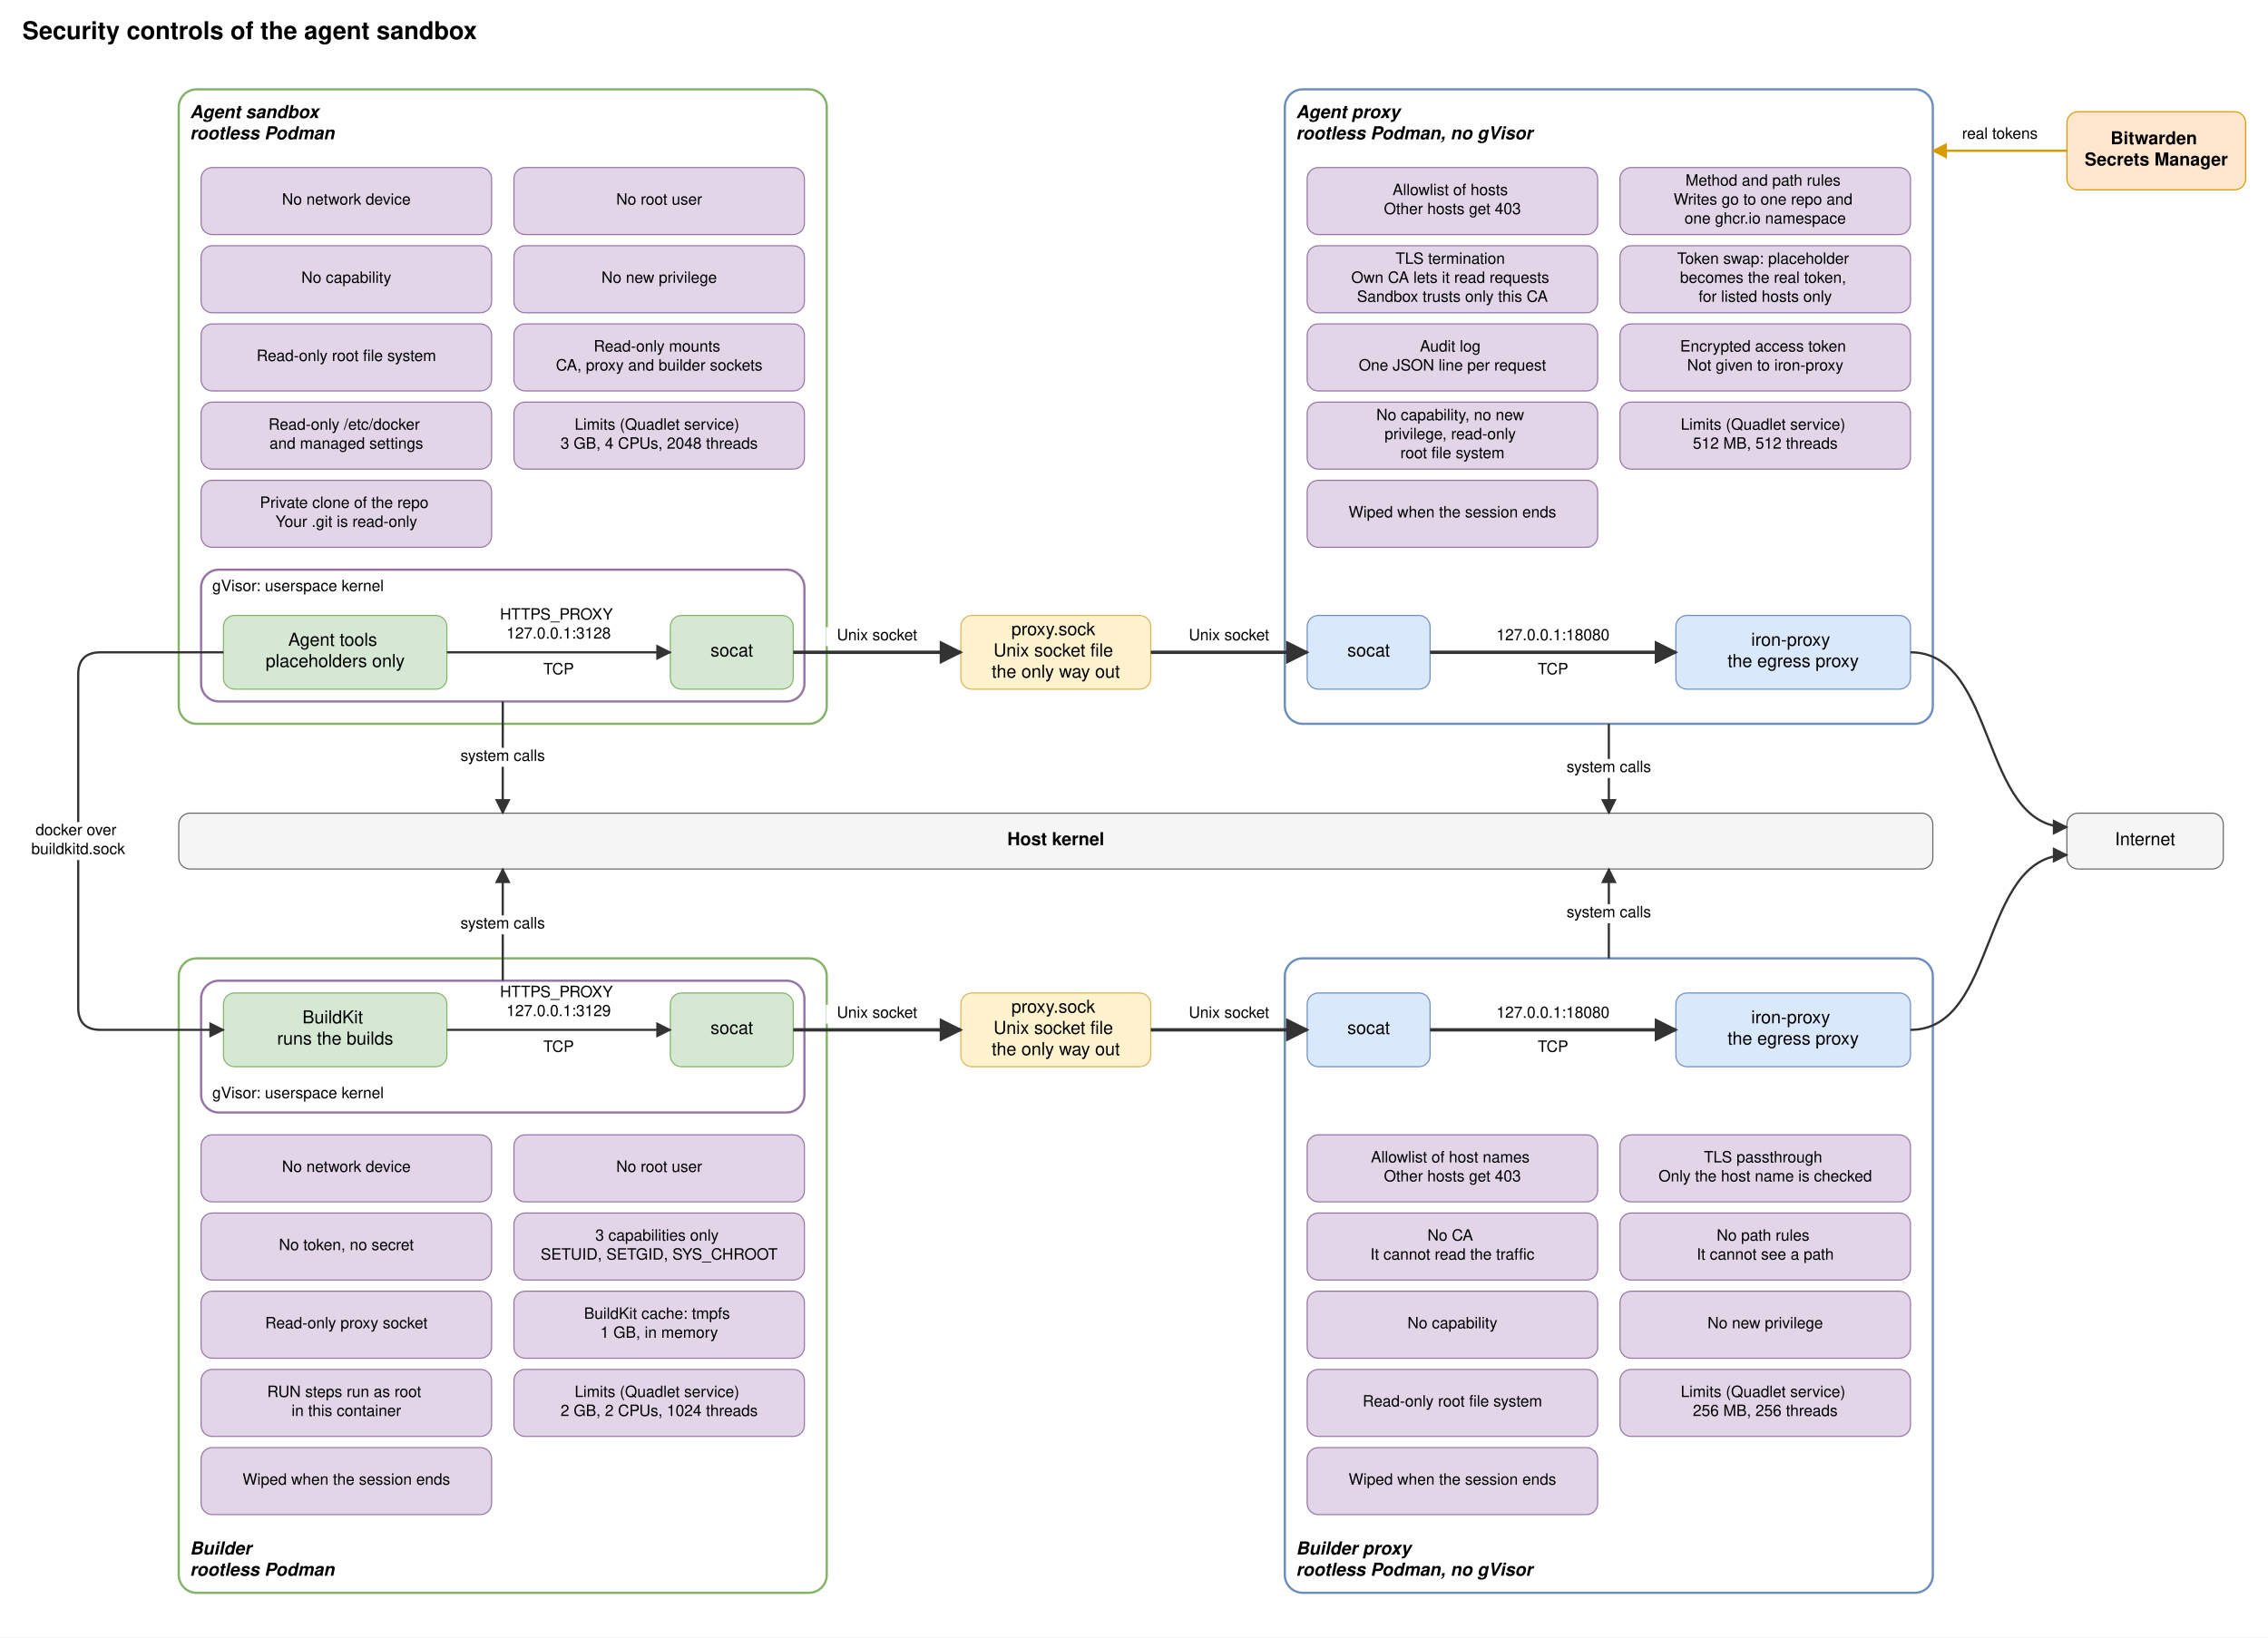
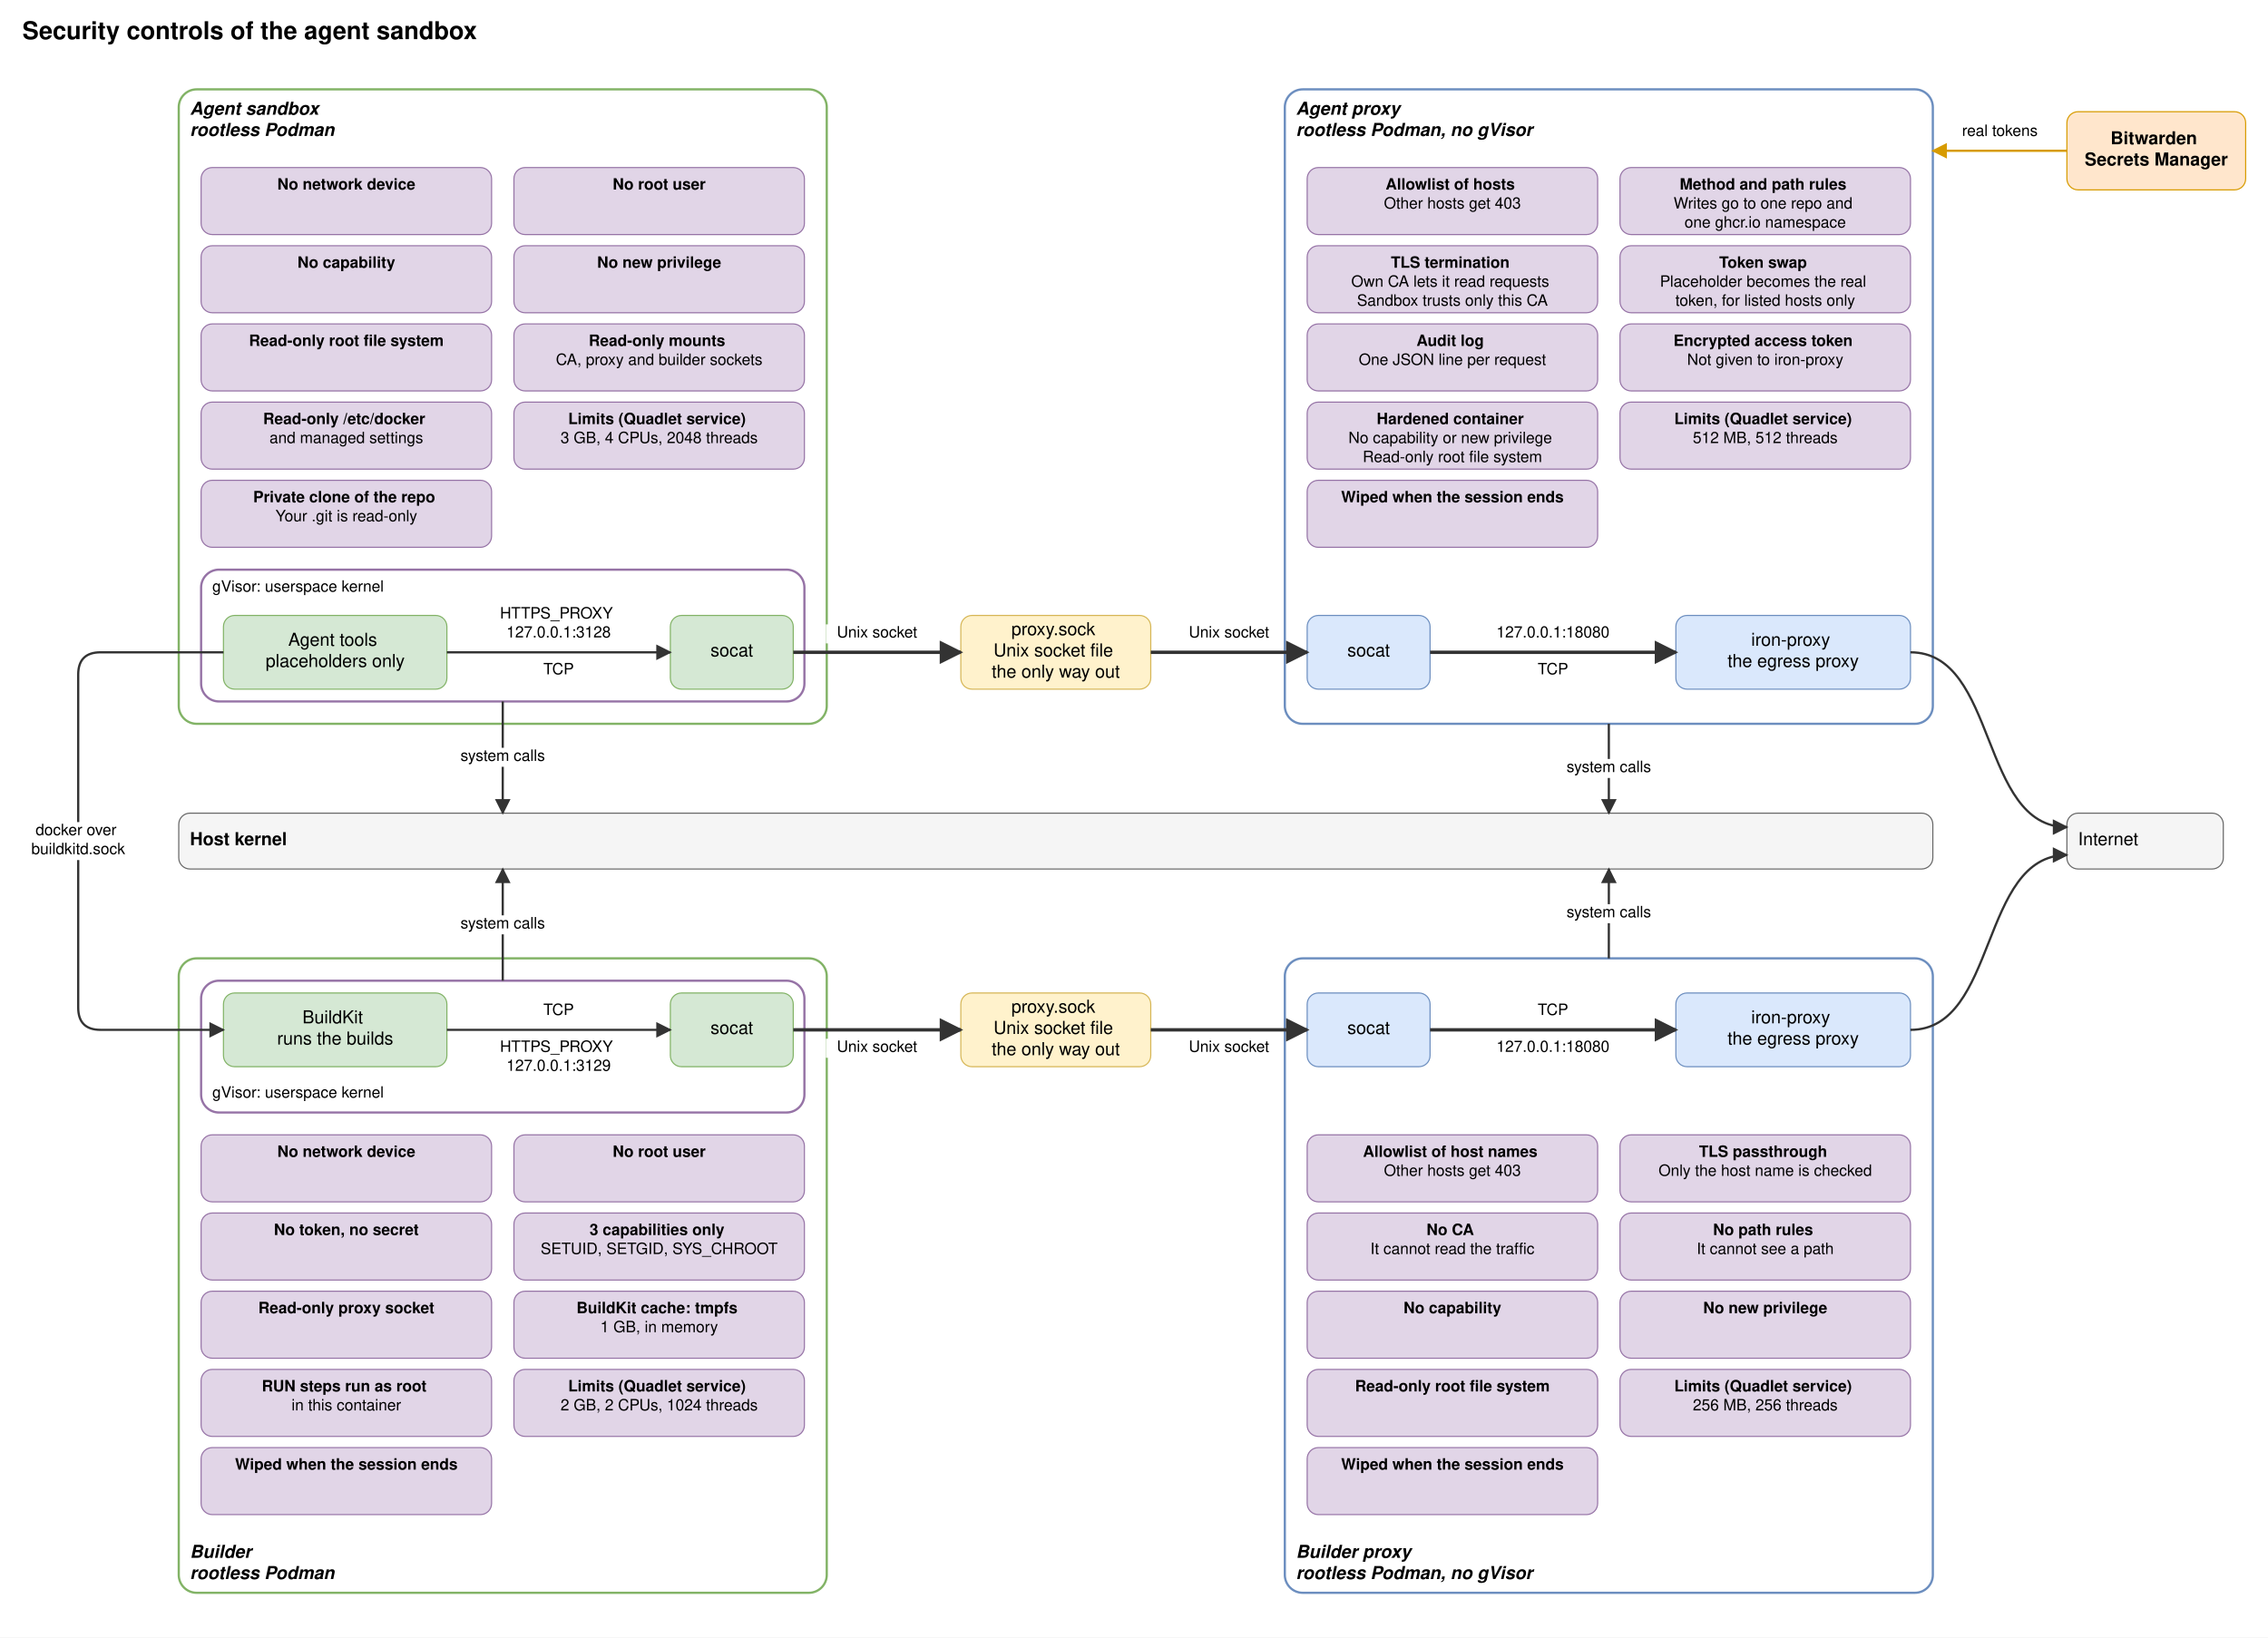
<svg xmlns="http://www.w3.org/2000/svg" width="2030" height="1466" viewBox="0 0 2030 1466" font-family="Helvetica, Arial, sans-serif" fill="#000000">
  <defs>
    <marker id="a-dark" viewBox="0 0 10 10" refX="9" refY="5" markerWidth="7" markerHeight="7" markerUnits="strokeWidth" orient="auto">
      <path d="M0 0 L10 5 L0 10 z" fill="#333333" />
    </marker>
    <marker id="a-orange" viewBox="0 0 10 10" refX="9" refY="5" markerWidth="7" markerHeight="7" markerUnits="strokeWidth" orient="auto">
      <path d="M0 0 L10 5 L0 10 z" fill="#d79b00" />
    </marker>
  </defs>
  <rect width="2030" height="1466" fill="#ffffff" />
  <text x="20" y="30" dominant-baseline="central" font-size="22" font-weight="bold">Security controls of the agent sandbox</text>
  <rect x="1150" y="80" width="580" height="568" rx="16" fill="#ffffff" stroke="#6c8ebf" stroke-width="2" />
-   <text x="1160" y="100.5" text-anchor="start" dominant-baseline="central" font-size="16" font-weight="bold" font-style="italic">
+   <text x="1160" y="97.5" text-anchor="start" dominant-baseline="central" font-size="16" font-weight="bold" font-style="italic">
    <tspan x="1160" dy="0">Agent proxy</tspan>
    <tspan x="1160" dy="19">rootless Podman, no gVisor</tspan>
  </text>
  <rect x="1170" y="551" width="110" height="66" rx="10" fill="#dae8fc" stroke="#6c8ebf" stroke-width="1" />
  <text x="1225.0" y="584.0" text-anchor="middle" dominant-baseline="central" font-size="16">
    <tspan x="1225.0" dy="0">socat</tspan>
  </text>
  <rect x="1170" y="150" width="260" height="60" rx="10" fill="#e1d5e7" stroke="#9673a6" stroke-width="1" />
-   <text x="1300.0" y="171.5" text-anchor="middle" dominant-baseline="central" font-size="14">
-     <tspan x="1300.0" dy="0">Allowlist of hosts</tspan>
+   <text x="1300.0" y="166.5" text-anchor="middle" dominant-baseline="central" font-size="14">
+     <tspan x="1300.0" dy="0" font-weight="bold">Allowlist of hosts</tspan>
    <tspan x="1300.0" dy="17">Other hosts get 403</tspan>
  </text>
  <rect x="1450" y="150" width="260" height="60" rx="10" fill="#e1d5e7" stroke="#9673a6" stroke-width="1" />
-   <text x="1580.0" y="163.0" text-anchor="middle" dominant-baseline="central" font-size="14">
-     <tspan x="1580.0" dy="0">Method and path rules</tspan>
+   <text x="1580.0" y="166.5" text-anchor="middle" dominant-baseline="central" font-size="14">
+     <tspan x="1580.0" dy="0" font-weight="bold">Method and path rules</tspan>
    <tspan x="1580.0" dy="17">Writes go to one repo and</tspan>
    <tspan x="1580.0" dy="17">one ghcr.io namespace</tspan>
  </text>
  <rect x="1170" y="220" width="260" height="60" rx="10" fill="#e1d5e7" stroke="#9673a6" stroke-width="1" />
-   <text x="1300.0" y="233.0" text-anchor="middle" dominant-baseline="central" font-size="14">
-     <tspan x="1300.0" dy="0">TLS termination</tspan>
+   <text x="1300.0" y="236.5" text-anchor="middle" dominant-baseline="central" font-size="14">
+     <tspan x="1300.0" dy="0" font-weight="bold">TLS termination</tspan>
    <tspan x="1300.0" dy="17">Own CA lets it read requests</tspan>
    <tspan x="1300.0" dy="17">Sandbox trusts only this CA</tspan>
  </text>
  <rect x="1450" y="220" width="260" height="60" rx="10" fill="#e1d5e7" stroke="#9673a6" stroke-width="1" />
-   <text x="1580.0" y="233.0" text-anchor="middle" dominant-baseline="central" font-size="14">
-     <tspan x="1580.0" dy="0">Token swap: placeholder</tspan>
-     <tspan x="1580.0" dy="17">becomes the real token,</tspan>
-     <tspan x="1580.0" dy="17">for listed hosts only</tspan>
+   <text x="1580.0" y="236.5" text-anchor="middle" dominant-baseline="central" font-size="14">
+     <tspan x="1580.0" dy="0" font-weight="bold">Token swap</tspan>
+     <tspan x="1580.0" dy="17">Placeholder becomes the real</tspan>
+     <tspan x="1580.0" dy="17">token, for listed hosts only</tspan>
  </text>
  <rect x="1170" y="290" width="260" height="60" rx="10" fill="#e1d5e7" stroke="#9673a6" stroke-width="1" />
-   <text x="1300.0" y="311.5" text-anchor="middle" dominant-baseline="central" font-size="14">
-     <tspan x="1300.0" dy="0">Audit log</tspan>
+   <text x="1300.0" y="306.5" text-anchor="middle" dominant-baseline="central" font-size="14">
+     <tspan x="1300.0" dy="0" font-weight="bold">Audit log</tspan>
    <tspan x="1300.0" dy="17">One JSON line per request</tspan>
  </text>
  <rect x="1450" y="290" width="260" height="60" rx="10" fill="#e1d5e7" stroke="#9673a6" stroke-width="1" />
-   <text x="1580.0" y="311.5" text-anchor="middle" dominant-baseline="central" font-size="14">
-     <tspan x="1580.0" dy="0">Encrypted access token</tspan>
+   <text x="1580.0" y="306.5" text-anchor="middle" dominant-baseline="central" font-size="14">
+     <tspan x="1580.0" dy="0" font-weight="bold">Encrypted access token</tspan>
    <tspan x="1580.0" dy="17">Not given to iron-proxy</tspan>
  </text>
  <rect x="1170" y="360" width="260" height="60" rx="10" fill="#e1d5e7" stroke="#9673a6" stroke-width="1" />
-   <text x="1300.0" y="373.0" text-anchor="middle" dominant-baseline="central" font-size="14">
-     <tspan x="1300.0" dy="0">No capability, no new</tspan>
-     <tspan x="1300.0" dy="17">privilege, read-only</tspan>
-     <tspan x="1300.0" dy="17">root file system</tspan>
+   <text x="1300.0" y="376.5" text-anchor="middle" dominant-baseline="central" font-size="14">
+     <tspan x="1300.0" dy="0" font-weight="bold">Hardened container</tspan>
+     <tspan x="1300.0" dy="17">No capability or new privilege</tspan>
+     <tspan x="1300.0" dy="17">Read-only root file system</tspan>
  </text>
  <rect x="1450" y="360" width="260" height="60" rx="10" fill="#e1d5e7" stroke="#9673a6" stroke-width="1" />
-   <text x="1580.0" y="381.5" text-anchor="middle" dominant-baseline="central" font-size="14">
-     <tspan x="1580.0" dy="0">Limits (Quadlet service)</tspan>
+   <text x="1580.0" y="376.5" text-anchor="middle" dominant-baseline="central" font-size="14">
+     <tspan x="1580.0" dy="0" font-weight="bold">Limits (Quadlet service)</tspan>
    <tspan x="1580.0" dy="17">512 MB, 512 threads</tspan>
  </text>
  <rect x="1170" y="430" width="260" height="60" rx="10" fill="#e1d5e7" stroke="#9673a6" stroke-width="1" />
-   <text x="1300.0" y="460.0" text-anchor="middle" dominant-baseline="central" font-size="14">
-     <tspan x="1300.0" dy="0">Wiped when the session ends</tspan>
+   <text x="1300.0" y="446.5" text-anchor="middle" dominant-baseline="central" font-size="14">
+     <tspan x="1300.0" dy="0" font-weight="bold">Wiped when the session ends</tspan>
  </text>
  <rect x="1500" y="551" width="210" height="66" rx="10" fill="#dae8fc" stroke="#6c8ebf" stroke-width="1" />
  <text x="1605.0" y="574.5" text-anchor="middle" dominant-baseline="central" font-size="16">
    <tspan x="1605.0" dy="0">iron-proxy</tspan>
    <tspan x="1605.0" dy="19">the egress proxy</tspan>
  </text>
  <rect x="1150" y="858" width="580" height="568" rx="16" fill="#ffffff" stroke="#6c8ebf" stroke-width="2" />
-   <text x="1160" y="1386.5" text-anchor="start" dominant-baseline="central" font-size="16" font-weight="bold" font-style="italic">
+   <text x="1160" y="1389.5" text-anchor="start" dominant-baseline="central" font-size="16" font-weight="bold" font-style="italic">
    <tspan x="1160" dy="0">Builder proxy</tspan>
    <tspan x="1160" dy="19">rootless Podman, no gVisor</tspan>
  </text>
  <rect x="1170" y="889" width="110" height="66" rx="10" fill="#dae8fc" stroke="#6c8ebf" stroke-width="1" />
  <text x="1225.0" y="922.0" text-anchor="middle" dominant-baseline="central" font-size="16">
    <tspan x="1225.0" dy="0">socat</tspan>
  </text>
  <rect x="1170" y="1016" width="260" height="60" rx="10" fill="#e1d5e7" stroke="#9673a6" stroke-width="1" />
-   <text x="1300.0" y="1037.5" text-anchor="middle" dominant-baseline="central" font-size="14">
-     <tspan x="1300.0" dy="0">Allowlist of host names</tspan>
+   <text x="1300.0" y="1032.5" text-anchor="middle" dominant-baseline="central" font-size="14">
+     <tspan x="1300.0" dy="0" font-weight="bold">Allowlist of host names</tspan>
    <tspan x="1300.0" dy="17">Other hosts get 403</tspan>
  </text>
  <rect x="1450" y="1016" width="260" height="60" rx="10" fill="#e1d5e7" stroke="#9673a6" stroke-width="1" />
-   <text x="1580.0" y="1037.5" text-anchor="middle" dominant-baseline="central" font-size="14">
-     <tspan x="1580.0" dy="0">TLS passthrough</tspan>
+   <text x="1580.0" y="1032.5" text-anchor="middle" dominant-baseline="central" font-size="14">
+     <tspan x="1580.0" dy="0" font-weight="bold">TLS passthrough</tspan>
    <tspan x="1580.0" dy="17">Only the host name is checked</tspan>
  </text>
  <rect x="1170" y="1086" width="260" height="60" rx="10" fill="#e1d5e7" stroke="#9673a6" stroke-width="1" />
-   <text x="1300.0" y="1107.5" text-anchor="middle" dominant-baseline="central" font-size="14">
-     <tspan x="1300.0" dy="0">No CA</tspan>
+   <text x="1300.0" y="1102.5" text-anchor="middle" dominant-baseline="central" font-size="14">
+     <tspan x="1300.0" dy="0" font-weight="bold">No CA</tspan>
    <tspan x="1300.0" dy="17">It cannot read the traffic</tspan>
  </text>
  <rect x="1450" y="1086" width="260" height="60" rx="10" fill="#e1d5e7" stroke="#9673a6" stroke-width="1" />
-   <text x="1580.0" y="1107.5" text-anchor="middle" dominant-baseline="central" font-size="14">
-     <tspan x="1580.0" dy="0">No path rules</tspan>
+   <text x="1580.0" y="1102.5" text-anchor="middle" dominant-baseline="central" font-size="14">
+     <tspan x="1580.0" dy="0" font-weight="bold">No path rules</tspan>
    <tspan x="1580.0" dy="17">It cannot see a path</tspan>
  </text>
  <rect x="1170" y="1156" width="260" height="60" rx="10" fill="#e1d5e7" stroke="#9673a6" stroke-width="1" />
-   <text x="1300.0" y="1186.0" text-anchor="middle" dominant-baseline="central" font-size="14">
-     <tspan x="1300.0" dy="0">No capability</tspan>
+   <text x="1300.0" y="1172.5" text-anchor="middle" dominant-baseline="central" font-size="14">
+     <tspan x="1300.0" dy="0" font-weight="bold">No capability</tspan>
  </text>
  <rect x="1450" y="1156" width="260" height="60" rx="10" fill="#e1d5e7" stroke="#9673a6" stroke-width="1" />
-   <text x="1580.0" y="1186.0" text-anchor="middle" dominant-baseline="central" font-size="14">
-     <tspan x="1580.0" dy="0">No new privilege</tspan>
+   <text x="1580.0" y="1172.5" text-anchor="middle" dominant-baseline="central" font-size="14">
+     <tspan x="1580.0" dy="0" font-weight="bold">No new privilege</tspan>
  </text>
  <rect x="1170" y="1226" width="260" height="60" rx="10" fill="#e1d5e7" stroke="#9673a6" stroke-width="1" />
-   <text x="1300.0" y="1256.0" text-anchor="middle" dominant-baseline="central" font-size="14">
-     <tspan x="1300.0" dy="0">Read-only root file system</tspan>
+   <text x="1300.0" y="1242.5" text-anchor="middle" dominant-baseline="central" font-size="14">
+     <tspan x="1300.0" dy="0" font-weight="bold">Read-only root file system</tspan>
  </text>
  <rect x="1450" y="1226" width="260" height="60" rx="10" fill="#e1d5e7" stroke="#9673a6" stroke-width="1" />
-   <text x="1580.0" y="1247.5" text-anchor="middle" dominant-baseline="central" font-size="14">
-     <tspan x="1580.0" dy="0">Limits (Quadlet service)</tspan>
+   <text x="1580.0" y="1242.5" text-anchor="middle" dominant-baseline="central" font-size="14">
+     <tspan x="1580.0" dy="0" font-weight="bold">Limits (Quadlet service)</tspan>
    <tspan x="1580.0" dy="17">256 MB, 256 threads</tspan>
  </text>
  <rect x="1170" y="1296" width="260" height="60" rx="10" fill="#e1d5e7" stroke="#9673a6" stroke-width="1" />
-   <text x="1300.0" y="1326.0" text-anchor="middle" dominant-baseline="central" font-size="14">
-     <tspan x="1300.0" dy="0">Wiped when the session ends</tspan>
+   <text x="1300.0" y="1312.5" text-anchor="middle" dominant-baseline="central" font-size="14">
+     <tspan x="1300.0" dy="0" font-weight="bold">Wiped when the session ends</tspan>
  </text>
  <rect x="1500" y="889" width="210" height="66" rx="10" fill="#dae8fc" stroke="#6c8ebf" stroke-width="1" />
  <text x="1605.0" y="912.5" text-anchor="middle" dominant-baseline="central" font-size="16">
    <tspan x="1605.0" dy="0">iron-proxy</tspan>
    <tspan x="1605.0" dy="19">the egress proxy</tspan>
  </text>
  <rect x="160" y="80" width="580" height="568" rx="16" fill="#ffffff" stroke="#82b366" stroke-width="2" />
-   <text x="170" y="100.5" text-anchor="start" dominant-baseline="central" font-size="16" font-weight="bold" font-style="italic">
+   <text x="170" y="97.5" text-anchor="start" dominant-baseline="central" font-size="16" font-weight="bold" font-style="italic">
    <tspan x="170" dy="0">Agent sandbox</tspan>
    <tspan x="170" dy="19">rootless Podman</tspan>
  </text>
  <rect x="180" y="510" width="540" height="118" rx="16" fill="#ffffff" stroke="#9673a6" stroke-width="2" />
-   <text x="190" y="526.0" text-anchor="start" dominant-baseline="central" font-size="14">
+   <text x="190" y="526.5" text-anchor="start" dominant-baseline="central" font-size="14">
    <tspan x="190" dy="0">gVisor: userspace kernel</tspan>
  </text>
  <rect x="180" y="150" width="260" height="60" rx="10" fill="#e1d5e7" stroke="#9673a6" stroke-width="1" />
-   <text x="310.0" y="180.0" text-anchor="middle" dominant-baseline="central" font-size="14">
-     <tspan x="310.0" dy="0">No network device</tspan>
+   <text x="310.0" y="166.5" text-anchor="middle" dominant-baseline="central" font-size="14">
+     <tspan x="310.0" dy="0" font-weight="bold">No network device</tspan>
  </text>
  <rect x="460" y="150" width="260" height="60" rx="10" fill="#e1d5e7" stroke="#9673a6" stroke-width="1" />
-   <text x="590.0" y="180.0" text-anchor="middle" dominant-baseline="central" font-size="14">
-     <tspan x="590.0" dy="0">No root user</tspan>
+   <text x="590.0" y="166.5" text-anchor="middle" dominant-baseline="central" font-size="14">
+     <tspan x="590.0" dy="0" font-weight="bold">No root user</tspan>
  </text>
  <rect x="180" y="220" width="260" height="60" rx="10" fill="#e1d5e7" stroke="#9673a6" stroke-width="1" />
-   <text x="310.0" y="250.0" text-anchor="middle" dominant-baseline="central" font-size="14">
-     <tspan x="310.0" dy="0">No capability</tspan>
+   <text x="310.0" y="236.5" text-anchor="middle" dominant-baseline="central" font-size="14">
+     <tspan x="310.0" dy="0" font-weight="bold">No capability</tspan>
  </text>
  <rect x="460" y="220" width="260" height="60" rx="10" fill="#e1d5e7" stroke="#9673a6" stroke-width="1" />
-   <text x="590.0" y="250.0" text-anchor="middle" dominant-baseline="central" font-size="14">
-     <tspan x="590.0" dy="0">No new privilege</tspan>
+   <text x="590.0" y="236.5" text-anchor="middle" dominant-baseline="central" font-size="14">
+     <tspan x="590.0" dy="0" font-weight="bold">No new privilege</tspan>
  </text>
  <rect x="180" y="290" width="260" height="60" rx="10" fill="#e1d5e7" stroke="#9673a6" stroke-width="1" />
-   <text x="310.0" y="320.0" text-anchor="middle" dominant-baseline="central" font-size="14">
-     <tspan x="310.0" dy="0">Read-only root file system</tspan>
+   <text x="310.0" y="306.5" text-anchor="middle" dominant-baseline="central" font-size="14">
+     <tspan x="310.0" dy="0" font-weight="bold">Read-only root file system</tspan>
  </text>
  <rect x="460" y="290" width="260" height="60" rx="10" fill="#e1d5e7" stroke="#9673a6" stroke-width="1" />
-   <text x="590.0" y="311.5" text-anchor="middle" dominant-baseline="central" font-size="14">
-     <tspan x="590.0" dy="0">Read-only mounts</tspan>
+   <text x="590.0" y="306.5" text-anchor="middle" dominant-baseline="central" font-size="14">
+     <tspan x="590.0" dy="0" font-weight="bold">Read-only mounts</tspan>
    <tspan x="590.0" dy="17">CA, proxy and builder sockets</tspan>
  </text>
  <rect x="180" y="360" width="260" height="60" rx="10" fill="#e1d5e7" stroke="#9673a6" stroke-width="1" />
-   <text x="310.0" y="381.5" text-anchor="middle" dominant-baseline="central" font-size="14">
-     <tspan x="310.0" dy="0">Read-only /etc/docker</tspan>
+   <text x="310.0" y="376.5" text-anchor="middle" dominant-baseline="central" font-size="14">
+     <tspan x="310.0" dy="0" font-weight="bold">Read-only /etc/docker</tspan>
    <tspan x="310.0" dy="17">and managed settings</tspan>
  </text>
  <rect x="460" y="360" width="260" height="60" rx="10" fill="#e1d5e7" stroke="#9673a6" stroke-width="1" />
-   <text x="590.0" y="381.5" text-anchor="middle" dominant-baseline="central" font-size="14">
-     <tspan x="590.0" dy="0">Limits (Quadlet service)</tspan>
+   <text x="590.0" y="376.5" text-anchor="middle" dominant-baseline="central" font-size="14">
+     <tspan x="590.0" dy="0" font-weight="bold">Limits (Quadlet service)</tspan>
    <tspan x="590.0" dy="17">3 GB, 4 CPUs, 2048 threads</tspan>
  </text>
  <rect x="180" y="430" width="260" height="60" rx="10" fill="#e1d5e7" stroke="#9673a6" stroke-width="1" />
-   <text x="310.0" y="451.5" text-anchor="middle" dominant-baseline="central" font-size="14">
-     <tspan x="310.0" dy="0">Private clone of the repo</tspan>
+   <text x="310.0" y="446.5" text-anchor="middle" dominant-baseline="central" font-size="14">
+     <tspan x="310.0" dy="0" font-weight="bold">Private clone of the repo</tspan>
    <tspan x="310.0" dy="17">Your .git is read-only</tspan>
  </text>
  <rect x="200" y="551" width="200" height="66" rx="10" fill="#d5e8d4" stroke="#82b366" stroke-width="1" />
  <text x="300.0" y="574.5" text-anchor="middle" dominant-baseline="central" font-size="16">
    <tspan x="300.0" dy="0">Agent tools</tspan>
    <tspan x="300.0" dy="19">placeholders only</tspan>
  </text>
  <rect x="600" y="551" width="110" height="66" rx="10" fill="#d5e8d4" stroke="#82b366" stroke-width="1" />
  <text x="655.0" y="584.0" text-anchor="middle" dominant-baseline="central" font-size="16">
    <tspan x="655.0" dy="0">socat</tspan>
  </text>
  <rect x="160" y="858" width="580" height="568" rx="16" fill="#ffffff" stroke="#82b366" stroke-width="2" />
-   <text x="170" y="1386.5" text-anchor="start" dominant-baseline="central" font-size="16" font-weight="bold" font-style="italic">
+   <text x="170" y="1389.5" text-anchor="start" dominant-baseline="central" font-size="16" font-weight="bold" font-style="italic">
    <tspan x="170" dy="0">Builder</tspan>
    <tspan x="170" dy="19">rootless Podman</tspan>
  </text>
  <rect x="180" y="878" width="540" height="118" rx="16" fill="#ffffff" stroke="#9673a6" stroke-width="2" />
-   <text x="190" y="980.0" text-anchor="start" dominant-baseline="central" font-size="14">
+   <text x="190" y="979.5" text-anchor="start" dominant-baseline="central" font-size="14">
    <tspan x="190" dy="0">gVisor: userspace kernel</tspan>
  </text>
  <rect x="180" y="1016" width="260" height="60" rx="10" fill="#e1d5e7" stroke="#9673a6" stroke-width="1" />
-   <text x="310.0" y="1046.0" text-anchor="middle" dominant-baseline="central" font-size="14">
-     <tspan x="310.0" dy="0">No network device</tspan>
+   <text x="310.0" y="1032.5" text-anchor="middle" dominant-baseline="central" font-size="14">
+     <tspan x="310.0" dy="0" font-weight="bold">No network device</tspan>
  </text>
  <rect x="460" y="1016" width="260" height="60" rx="10" fill="#e1d5e7" stroke="#9673a6" stroke-width="1" />
-   <text x="590.0" y="1046.0" text-anchor="middle" dominant-baseline="central" font-size="14">
-     <tspan x="590.0" dy="0">No root user</tspan>
+   <text x="590.0" y="1032.5" text-anchor="middle" dominant-baseline="central" font-size="14">
+     <tspan x="590.0" dy="0" font-weight="bold">No root user</tspan>
  </text>
  <rect x="180" y="1086" width="260" height="60" rx="10" fill="#e1d5e7" stroke="#9673a6" stroke-width="1" />
-   <text x="310.0" y="1116.0" text-anchor="middle" dominant-baseline="central" font-size="14">
-     <tspan x="310.0" dy="0">No token, no secret</tspan>
+   <text x="310.0" y="1102.5" text-anchor="middle" dominant-baseline="central" font-size="14">
+     <tspan x="310.0" dy="0" font-weight="bold">No token, no secret</tspan>
  </text>
  <rect x="460" y="1086" width="260" height="60" rx="10" fill="#e1d5e7" stroke="#9673a6" stroke-width="1" />
-   <text x="590.0" y="1107.5" text-anchor="middle" dominant-baseline="central" font-size="14">
-     <tspan x="590.0" dy="0">3 capabilities only</tspan>
+   <text x="590.0" y="1102.5" text-anchor="middle" dominant-baseline="central" font-size="14">
+     <tspan x="590.0" dy="0" font-weight="bold">3 capabilities only</tspan>
    <tspan x="590.0" dy="17">SETUID, SETGID, SYS_CHROOT</tspan>
  </text>
  <rect x="180" y="1156" width="260" height="60" rx="10" fill="#e1d5e7" stroke="#9673a6" stroke-width="1" />
-   <text x="310.0" y="1186.0" text-anchor="middle" dominant-baseline="central" font-size="14">
-     <tspan x="310.0" dy="0">Read-only proxy socket</tspan>
+   <text x="310.0" y="1172.5" text-anchor="middle" dominant-baseline="central" font-size="14">
+     <tspan x="310.0" dy="0" font-weight="bold">Read-only proxy socket</tspan>
  </text>
  <rect x="460" y="1156" width="260" height="60" rx="10" fill="#e1d5e7" stroke="#9673a6" stroke-width="1" />
-   <text x="590.0" y="1177.5" text-anchor="middle" dominant-baseline="central" font-size="14">
-     <tspan x="590.0" dy="0">BuildKit cache: tmpfs</tspan>
+   <text x="590.0" y="1172.5" text-anchor="middle" dominant-baseline="central" font-size="14">
+     <tspan x="590.0" dy="0" font-weight="bold">BuildKit cache: tmpfs</tspan>
    <tspan x="590.0" dy="17">1 GB, in memory</tspan>
  </text>
  <rect x="180" y="1226" width="260" height="60" rx="10" fill="#e1d5e7" stroke="#9673a6" stroke-width="1" />
-   <text x="310.0" y="1247.5" text-anchor="middle" dominant-baseline="central" font-size="14">
-     <tspan x="310.0" dy="0">RUN steps run as root</tspan>
+   <text x="310.0" y="1242.5" text-anchor="middle" dominant-baseline="central" font-size="14">
+     <tspan x="310.0" dy="0" font-weight="bold">RUN steps run as root</tspan>
    <tspan x="310.0" dy="17">in this container</tspan>
  </text>
  <rect x="460" y="1226" width="260" height="60" rx="10" fill="#e1d5e7" stroke="#9673a6" stroke-width="1" />
-   <text x="590.0" y="1247.5" text-anchor="middle" dominant-baseline="central" font-size="14">
-     <tspan x="590.0" dy="0">Limits (Quadlet service)</tspan>
+   <text x="590.0" y="1242.5" text-anchor="middle" dominant-baseline="central" font-size="14">
+     <tspan x="590.0" dy="0" font-weight="bold">Limits (Quadlet service)</tspan>
    <tspan x="590.0" dy="17">2 GB, 2 CPUs, 1024 threads</tspan>
  </text>
  <rect x="180" y="1296" width="260" height="60" rx="10" fill="#e1d5e7" stroke="#9673a6" stroke-width="1" />
-   <text x="310.0" y="1326.0" text-anchor="middle" dominant-baseline="central" font-size="14">
-     <tspan x="310.0" dy="0">Wiped when the session ends</tspan>
+   <text x="310.0" y="1312.5" text-anchor="middle" dominant-baseline="central" font-size="14">
+     <tspan x="310.0" dy="0" font-weight="bold">Wiped when the session ends</tspan>
  </text>
  <rect x="200" y="889" width="200" height="66" rx="10" fill="#d5e8d4" stroke="#82b366" stroke-width="1" />
  <text x="300.0" y="912.5" text-anchor="middle" dominant-baseline="central" font-size="16">
    <tspan x="300.0" dy="0">BuildKit</tspan>
    <tspan x="300.0" dy="19">runs the builds</tspan>
  </text>
  <rect x="600" y="889" width="110" height="66" rx="10" fill="#d5e8d4" stroke="#82b366" stroke-width="1" />
  <text x="655.0" y="922.0" text-anchor="middle" dominant-baseline="central" font-size="16">
    <tspan x="655.0" dy="0">socat</tspan>
  </text>
  <rect x="860" y="551" width="170" height="66" rx="10" fill="#fff2cc" stroke="#d6b656" stroke-width="1" />
  <text x="945.0" y="565.0" text-anchor="middle" dominant-baseline="central" font-size="16">
    <tspan x="945.0" dy="0">proxy.sock</tspan>
    <tspan x="945.0" dy="19">Unix socket file</tspan>
    <tspan x="945.0" dy="19">the only way out</tspan>
  </text>
  <rect x="860" y="889" width="170" height="66" rx="10" fill="#fff2cc" stroke="#d6b656" stroke-width="1" />
  <text x="945.0" y="903.0" text-anchor="middle" dominant-baseline="central" font-size="16">
    <tspan x="945.0" dy="0">proxy.sock</tspan>
    <tspan x="945.0" dy="19">Unix socket file</tspan>
    <tspan x="945.0" dy="19">the only way out</tspan>
  </text>
  <rect x="160" y="728" width="1570" height="50" rx="10" fill="#f5f5f5" stroke="#666666" stroke-width="1" />
-   <text x="945.0" y="753.0" text-anchor="middle" dominant-baseline="central" font-size="16" font-weight="bold">
-     <tspan x="945.0" dy="0">Host kernel</tspan>
+   <text x="170" y="753.0" text-anchor="start" dominant-baseline="central" font-size="16" font-weight="bold">
+     <tspan x="170" dy="0">Host kernel</tspan>
  </text>
  <rect x="1850" y="100" width="160" height="70" rx="10" fill="#ffe6cc" stroke="#d79b00" stroke-width="1" />
  <text x="1930.0" y="125.5" text-anchor="middle" dominant-baseline="central" font-size="16" font-weight="bold">
    <tspan x="1930.0" dy="0">Bitwarden</tspan>
    <tspan x="1930.0" dy="19">Secrets Manager</tspan>
  </text>
  <rect x="1850" y="728" width="140" height="50" rx="10" fill="#f5f5f5" stroke="#666666" stroke-width="1" />
-   <text x="1920.0" y="753.0" text-anchor="middle" dominant-baseline="central" font-size="16">
-     <tspan x="1920.0" dy="0">Internet</tspan>
+   <text x="1860" y="753.0" text-anchor="start" dominant-baseline="central" font-size="16">
+     <tspan x="1860" dy="0">Internet</tspan>
  </text>
  <path d="M400 584.0 C500.0 584.0 500.0 584.0 600 584.0" fill="none" stroke="#333333" stroke-width="2" marker-end="url(#a-dark)" />
-   <rect x="442.8" y="543.0" width="114.4" height="34" fill="#ffffff" />
-   <text x="500.0" y="551.5" text-anchor="middle" dominant-baseline="central" font-size="14">
+   <rect x="442.8" y="542.0" width="114.4" height="34" fill="#ffffff" />
+   <text x="500.0" y="550.5" text-anchor="middle" dominant-baseline="central" font-size="14">
    <tspan x="500.0" dy="0">HTTPS_PROXY</tspan>
    <tspan x="500.0" dy="17">127.0.0.1:3128</tspan>
  </text>
  <rect x="484.6" y="592.0" width="30.8" height="17" fill="#ffffff" />
  <text x="500.0" y="600.5" text-anchor="middle" dominant-baseline="central" font-size="14">
    <tspan x="500.0" dy="0">TCP</tspan>
  </text>
  <path d="M710 584.0 C785.0 584.0 785.0 584.0 860 584.0" fill="none" stroke="#333333" stroke-width="3" marker-end="url(#a-dark)" />
-   <rect x="739.2" y="561.5" width="91.6" height="17" fill="#ffffff" />
-   <text x="785.0" y="570.0" text-anchor="middle" dominant-baseline="central" font-size="14">
+   <rect x="739.2" y="559.0" width="91.6" height="17" fill="#ffffff" />
+   <text x="785.0" y="567.5" text-anchor="middle" dominant-baseline="central" font-size="14">
    <tspan x="785.0" dy="0">Unix socket</tspan>
  </text>
  <path d="M1030 584.0 C1100.0 584.0 1100.0 584.0 1170 584.0" fill="none" stroke="#333333" stroke-width="3" marker-end="url(#a-dark)" />
-   <rect x="1054.2" y="561.5" width="91.6" height="17" fill="#ffffff" />
-   <text x="1100.0" y="570.0" text-anchor="middle" dominant-baseline="central" font-size="14">
+   <rect x="1054.2" y="559.0" width="91.6" height="17" fill="#ffffff" />
+   <text x="1100.0" y="567.5" text-anchor="middle" dominant-baseline="central" font-size="14">
    <tspan x="1100.0" dy="0">Unix socket</tspan>
  </text>
  <path d="M1280 584.0 C1390.0 584.0 1390.0 584.0 1500 584.0" fill="none" stroke="#333333" stroke-width="3" marker-end="url(#a-dark)" />
-   <rect x="1329.0" y="561.5" width="122.0" height="17" fill="#ffffff" />
-   <text x="1390.0" y="570.0" text-anchor="middle" dominant-baseline="central" font-size="14">
+   <rect x="1329.0" y="559.0" width="122.0" height="17" fill="#ffffff" />
+   <text x="1390.0" y="567.5" text-anchor="middle" dominant-baseline="central" font-size="14">
    <tspan x="1390.0" dy="0">127.0.0.1:18080</tspan>
  </text>
  <rect x="1374.6" y="592.0" width="30.8" height="17" fill="#ffffff" />
  <text x="1390.0" y="600.5" text-anchor="middle" dominant-baseline="central" font-size="14">
    <tspan x="1390.0" dy="0">TCP</tspan>
  </text>
  <path d="M1710 584.0 C1788.25 584.0 1771.75 740.5 1850 740.5" fill="none" stroke="#333333" stroke-width="2" marker-end="url(#a-dark)" />
  <path d="M1850 135.0 C1790.0 135.0 1790.0 134.982 1730 134.982" fill="none" stroke="#d79b00" stroke-width="2" marker-end="url(#a-orange)" />
-   <rect x="1744.2" y="112.491" width="91.6" height="17" fill="#ffffff" />
-   <text x="1790.0" y="120.991" text-anchor="middle" dominant-baseline="central" font-size="14">
+   <rect x="1744.2" y="109.991" width="91.6" height="17" fill="#ffffff" />
+   <text x="1790.0" y="118.491" text-anchor="middle" dominant-baseline="central" font-size="14">
    <tspan x="1790.0" dy="0">real tokens</tspan>
  </text>
  <path d="M400 922.0 C500.0 922.0 500.0 922.0 600 922.0" fill="none" stroke="#333333" stroke-width="2" marker-end="url(#a-dark)" />
-   <rect x="442.8" y="881.0" width="114.4" height="34" fill="#ffffff" />
-   <text x="500.0" y="889.5" text-anchor="middle" dominant-baseline="central" font-size="14">
+   <rect x="484.6" y="897.0" width="30.8" height="17" fill="#ffffff" />
+   <text x="500.0" y="905.5" text-anchor="middle" dominant-baseline="central" font-size="14">
+     <tspan x="500.0" dy="0">TCP</tspan>
+   </text>
+   <rect x="442.8" y="930.0" width="114.4" height="34" fill="#ffffff" />
+   <text x="500.0" y="938.5" text-anchor="middle" dominant-baseline="central" font-size="14">
    <tspan x="500.0" dy="0">HTTPS_PROXY</tspan>
    <tspan x="500.0" dy="17">127.0.0.1:3129</tspan>
  </text>
-   <rect x="484.6" y="930.0" width="30.8" height="17" fill="#ffffff" />
-   <text x="500.0" y="938.5" text-anchor="middle" dominant-baseline="central" font-size="14">
-     <tspan x="500.0" dy="0">TCP</tspan>
-   </text>
  <path d="M710 922.0 C785.0 922.0 785.0 922.0 860 922.0" fill="none" stroke="#333333" stroke-width="3" marker-end="url(#a-dark)" />
-   <rect x="739.2" y="899.5" width="91.6" height="17" fill="#ffffff" />
-   <text x="785.0" y="908.0" text-anchor="middle" dominant-baseline="central" font-size="14">
+   <rect x="739.2" y="930.0" width="91.6" height="17" fill="#ffffff" />
+   <text x="785.0" y="938.5" text-anchor="middle" dominant-baseline="central" font-size="14">
    <tspan x="785.0" dy="0">Unix socket</tspan>
  </text>
  <path d="M1030 922.0 C1100.0 922.0 1100.0 922.0 1170 922.0" fill="none" stroke="#333333" stroke-width="3" marker-end="url(#a-dark)" />
-   <rect x="1054.2" y="899.5" width="91.6" height="17" fill="#ffffff" />
-   <text x="1100.0" y="908.0" text-anchor="middle" dominant-baseline="central" font-size="14">
+   <rect x="1054.2" y="930.0" width="91.6" height="17" fill="#ffffff" />
+   <text x="1100.0" y="938.5" text-anchor="middle" dominant-baseline="central" font-size="14">
    <tspan x="1100.0" dy="0">Unix socket</tspan>
  </text>
  <path d="M1280 922.0 C1390.0 922.0 1390.0 922.0 1500 922.0" fill="none" stroke="#333333" stroke-width="3" marker-end="url(#a-dark)" />
-   <rect x="1329.0" y="899.5" width="122.0" height="17" fill="#ffffff" />
-   <text x="1390.0" y="908.0" text-anchor="middle" dominant-baseline="central" font-size="14">
+   <rect x="1374.6" y="897.0" width="30.8" height="17" fill="#ffffff" />
+   <text x="1390.0" y="905.5" text-anchor="middle" dominant-baseline="central" font-size="14">
+     <tspan x="1390.0" dy="0">TCP</tspan>
+   </text>
+   <rect x="1329.0" y="930.0" width="122.0" height="17" fill="#ffffff" />
+   <text x="1390.0" y="938.5" text-anchor="middle" dominant-baseline="central" font-size="14">
    <tspan x="1390.0" dy="0">127.0.0.1:18080</tspan>
-   </text>
-   <rect x="1374.6" y="930.0" width="30.8" height="17" fill="#ffffff" />
-   <text x="1390.0" y="938.5" text-anchor="middle" dominant-baseline="central" font-size="14">
-     <tspan x="1390.0" dy="0">TCP</tspan>
  </text>
  <path d="M1710 922.0 C1788.25 922.0 1771.75 765.5 1850 765.5" fill="none" stroke="#333333" stroke-width="2" marker-end="url(#a-dark)" />
  <path d="M200 584.0 L90.0 584.0 Q70 584 70.0 604.0 L70.0 902.0 Q70 922 90.0 922.0 L200 922.0" fill="none" stroke="#333333" stroke-width="2" marker-end="url(#a-dark)" />
  <rect x="12.8" y="736.0" width="114.4" height="34" fill="#ffffff" />
  <text x="70.0" y="744.5" text-anchor="middle" dominant-baseline="central" font-size="14">
    <tspan x="70.0" dy="0">docker over</tspan>
    <tspan x="70.0" dy="17">buildkitd.sock</tspan>
  </text>
  <path d="M450.0 628 C450.0 678.0 449.979 678.0 449.979 728" fill="none" stroke="#333333" stroke-width="2" marker-end="url(#a-dark)" />
  <rect x="400.389" y="669.5" width="99.2" height="17" fill="#ffffff" />
  <text x="449.989" y="678.0" text-anchor="middle" dominant-baseline="central" font-size="14">
    <tspan x="449.989" dy="0">system calls</tspan>
  </text>
  <path d="M450.0 878 C450.0 828.0 449.979 828.0 449.979 778" fill="none" stroke="#333333" stroke-width="2" marker-end="url(#a-dark)" />
  <rect x="400.389" y="819.5" width="99.2" height="17" fill="#ffffff" />
  <text x="449.989" y="828.0" text-anchor="middle" dominant-baseline="central" font-size="14">
    <tspan x="449.989" dy="0">system calls</tspan>
  </text>
  <path d="M1440.0 648 C1440.0 688.0 1440.021 688.0 1440.021 728" fill="none" stroke="#333333" stroke-width="2" marker-end="url(#a-dark)" />
  <rect x="1390.411" y="679.5" width="99.2" height="17" fill="#ffffff" />
  <text x="1440.011" y="688.0" text-anchor="middle" dominant-baseline="central" font-size="14">
    <tspan x="1440.011" dy="0">system calls</tspan>
  </text>
  <path d="M1440.0 858 C1440.0 818.0 1440.021 818.0 1440.021 778" fill="none" stroke="#333333" stroke-width="2" marker-end="url(#a-dark)" />
  <rect x="1390.411" y="809.5" width="99.2" height="17" fill="#ffffff" />
  <text x="1440.011" y="818.0" text-anchor="middle" dominant-baseline="central" font-size="14">
    <tspan x="1440.011" dy="0">system calls</tspan>
  </text>
</svg>
